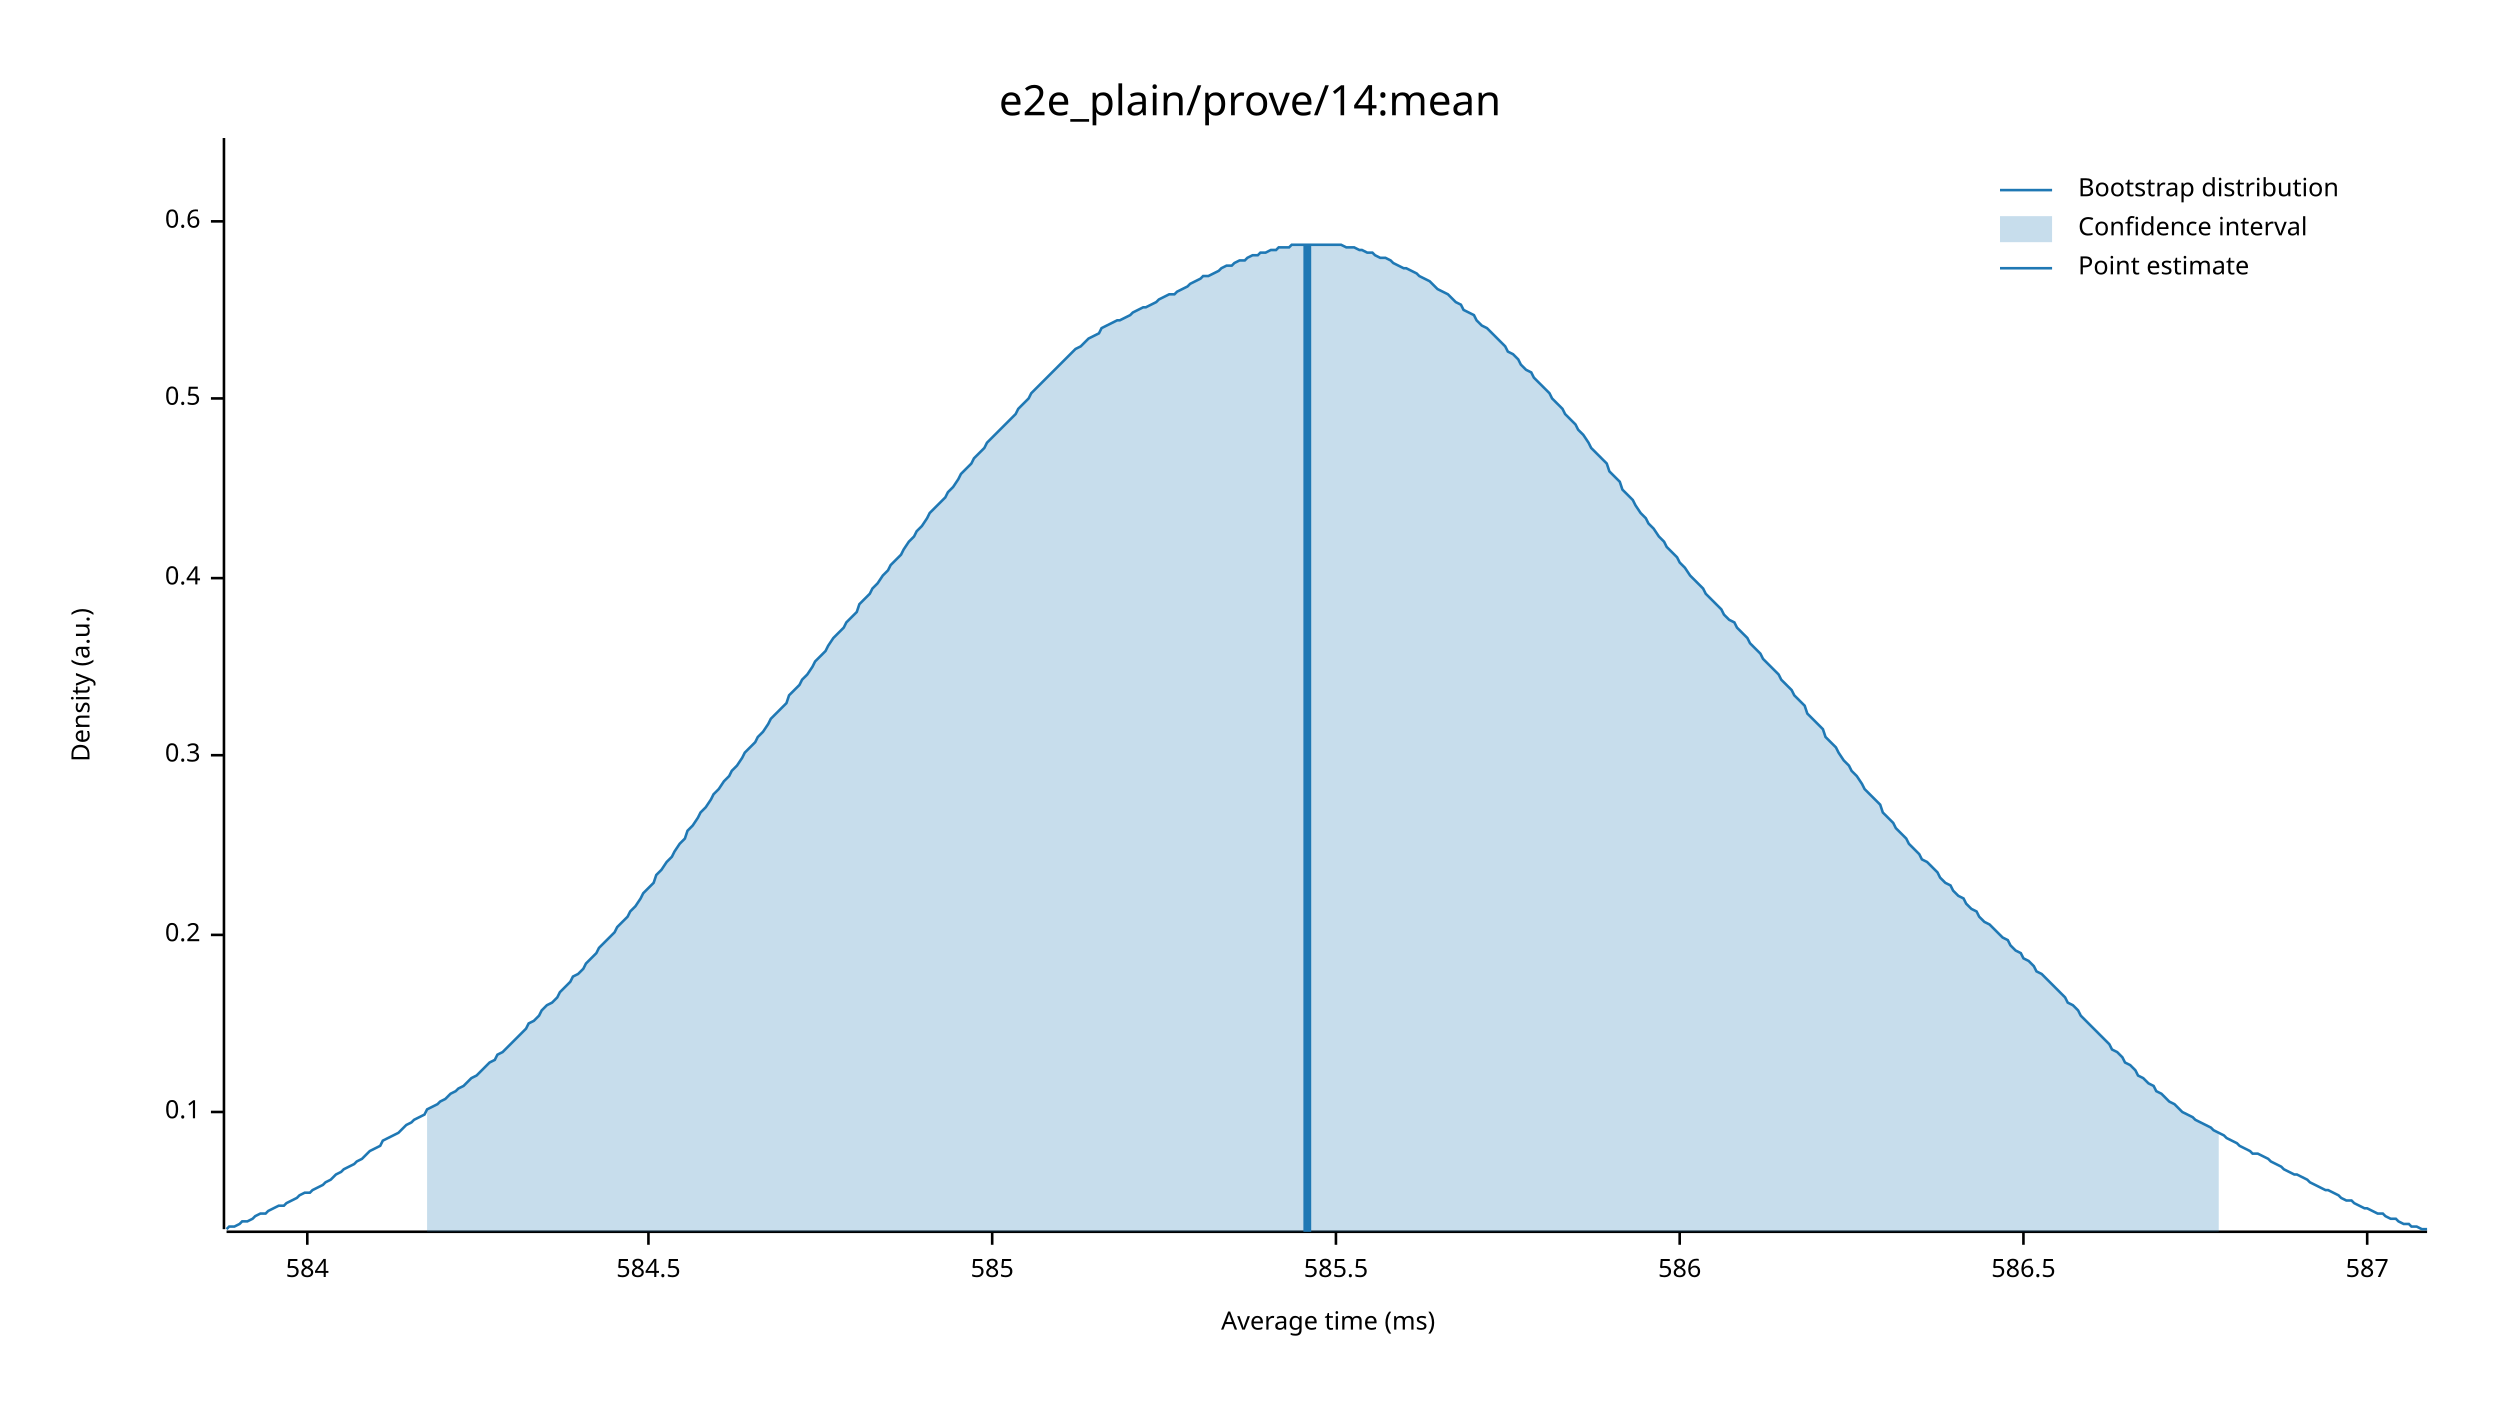
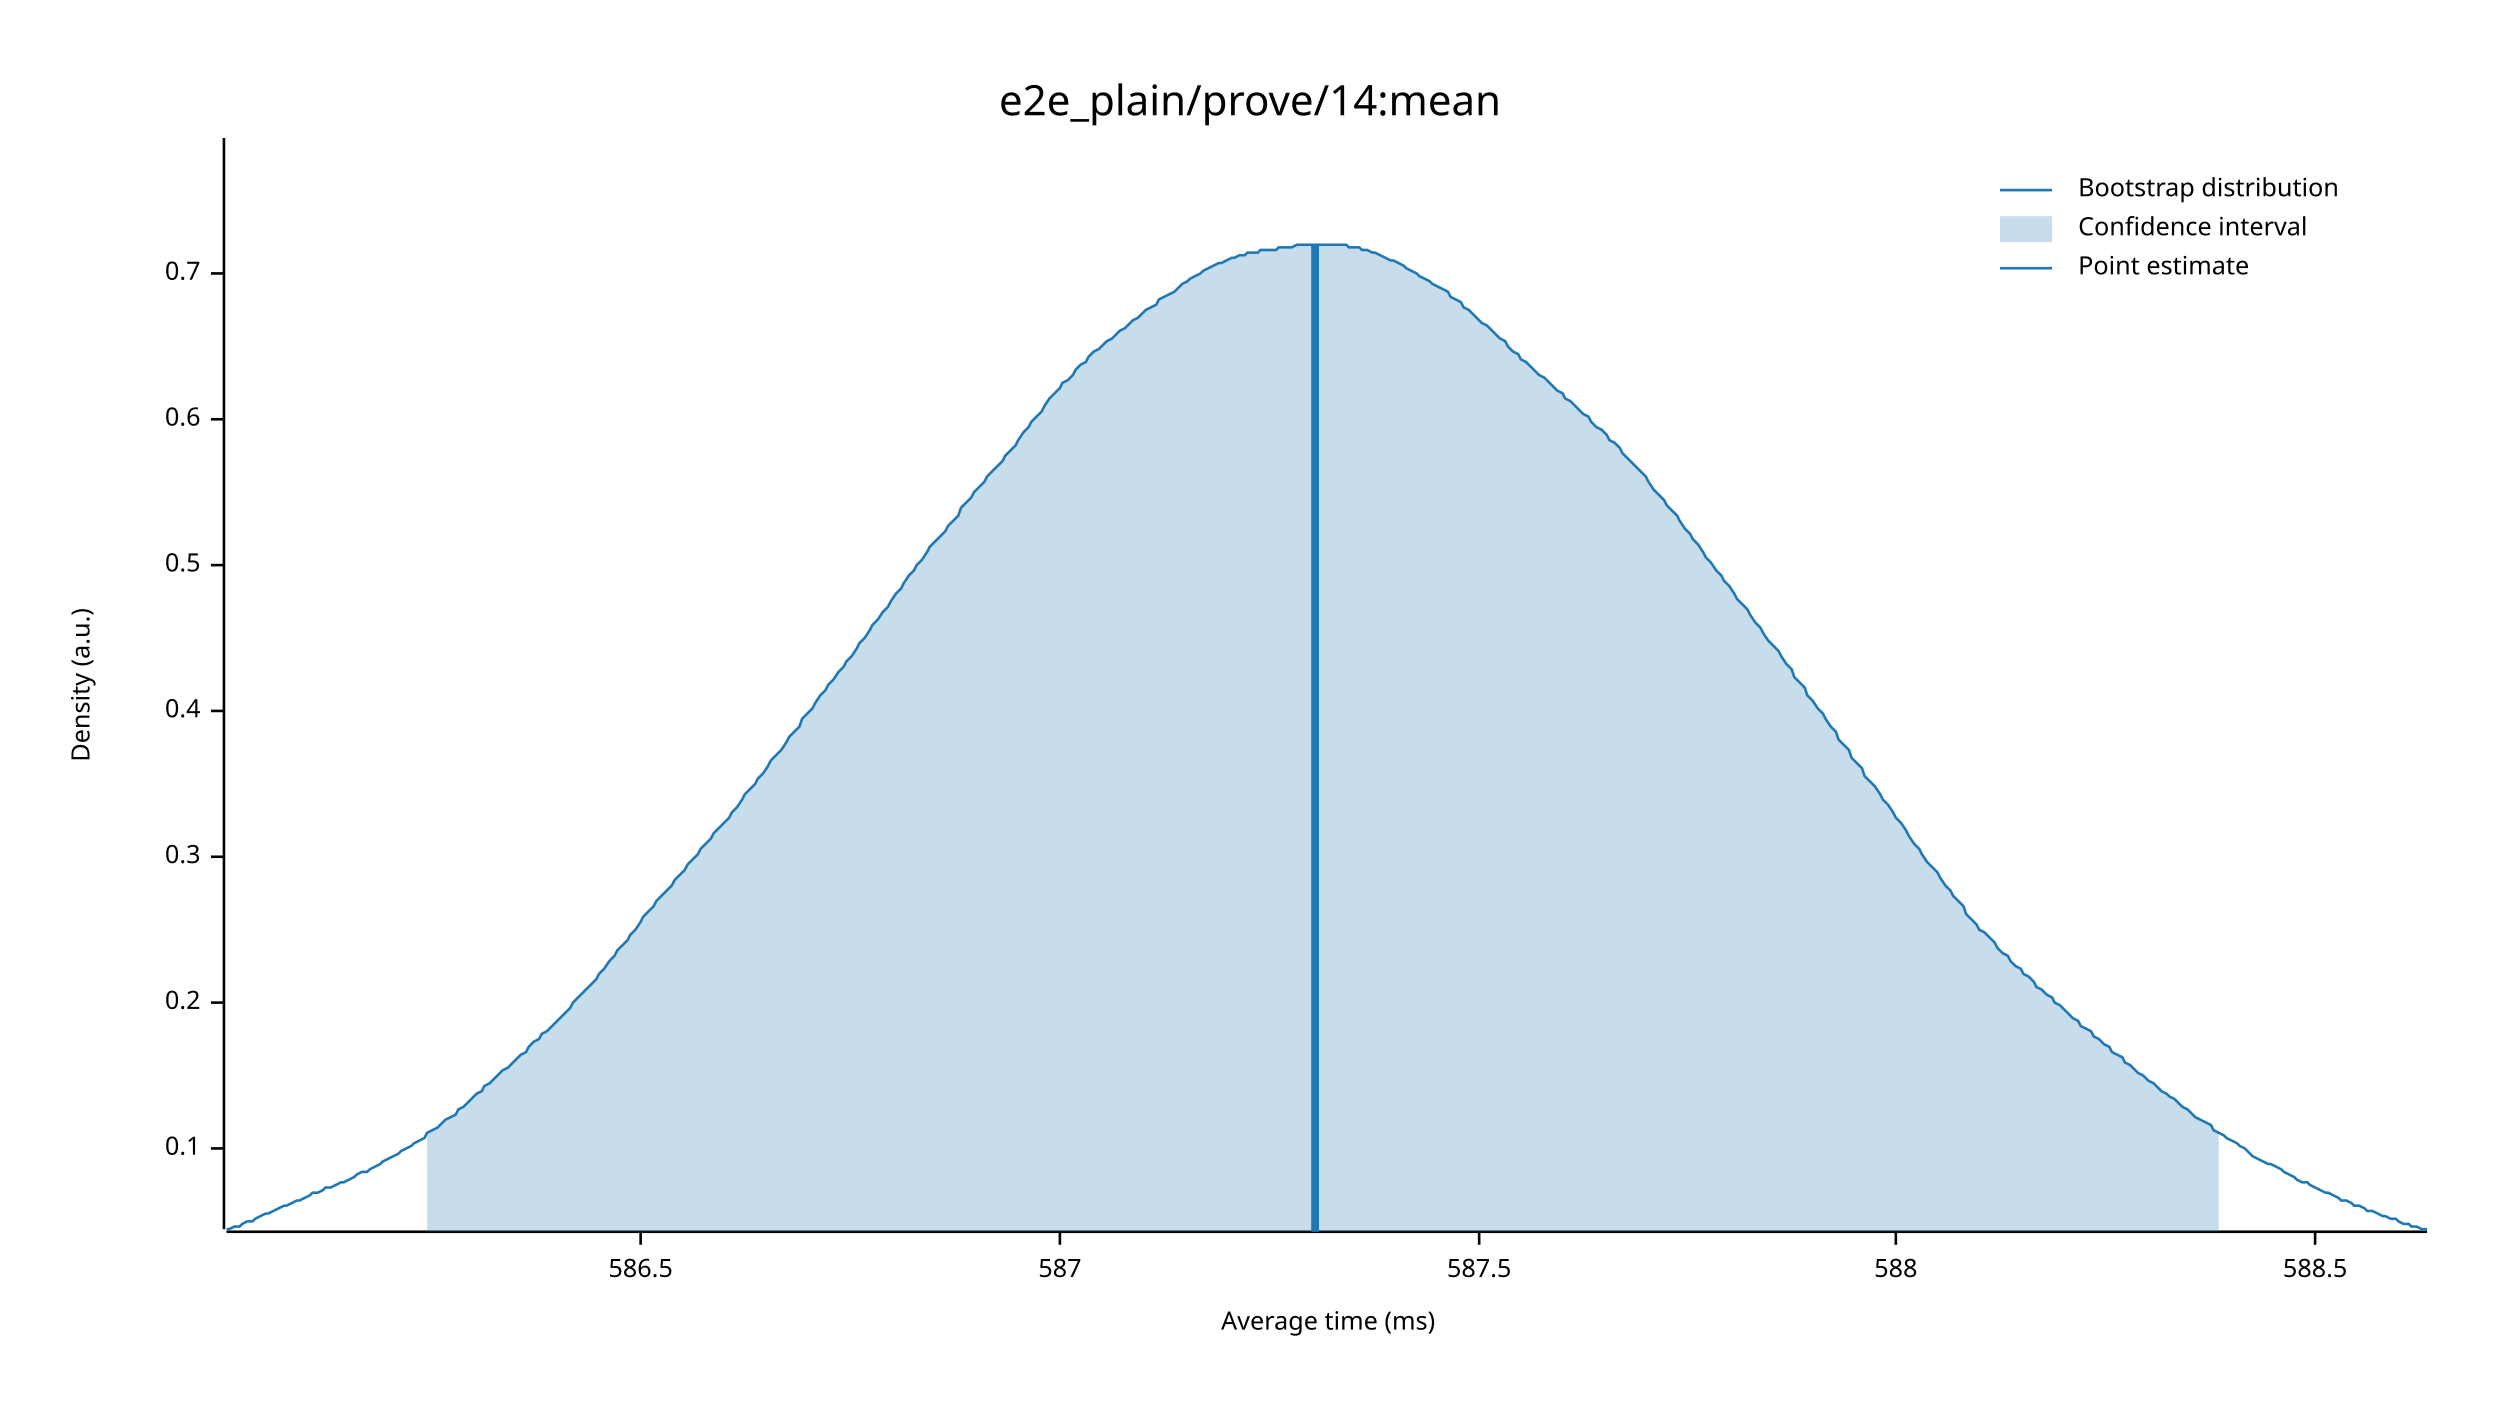
<svg xmlns="http://www.w3.org/2000/svg" width="960" height="540" viewBox="0 0 960 540">
  <text x="480" y="32" dy="0.76em" text-anchor="middle" font-family="sans-serif" font-size="16.129" opacity="1" fill="#000000">
e2e_plain/prove/14:mean
</text>
  <text x="27" y="263" dy="0.76em" text-anchor="middle" font-family="sans-serif" font-size="9.677" opacity="1" fill="#000000" transform="rotate(270, 27, 263)">
Density (a.u.)
</text>
  <text x="510" y="513" dy="-0.5ex" text-anchor="middle" font-family="sans-serif" font-size="9.677" opacity="1" fill="#000000">
Average time (ms)
</text>
  <polyline fill="none" opacity="1" stroke="#000000" stroke-width="1" points="86,53 86,472 " />
-   <text x="77" y="427" dy="0.5ex" text-anchor="end" font-family="sans-serif" font-size="9.677" opacity="1" fill="#000000">
+   <text x="77" y="441" dy="0.5ex" text-anchor="end" font-family="sans-serif" font-size="9.677" opacity="1" fill="#000000">
0.1
</text>
-   <polyline fill="none" opacity="1" stroke="#000000" stroke-width="1" points="81,427 86,427 " />
-   <text x="77" y="359" dy="0.5ex" text-anchor="end" font-family="sans-serif" font-size="9.677" opacity="1" fill="#000000">
+   <polyline fill="none" opacity="1" stroke="#000000" stroke-width="1" points="81,441 86,441 " />
+   <text x="77" y="385" dy="0.5ex" text-anchor="end" font-family="sans-serif" font-size="9.677" opacity="1" fill="#000000">
0.2
</text>
-   <polyline fill="none" opacity="1" stroke="#000000" stroke-width="1" points="81,359 86,359 " />
-   <text x="77" y="290" dy="0.5ex" text-anchor="end" font-family="sans-serif" font-size="9.677" opacity="1" fill="#000000">
+   <polyline fill="none" opacity="1" stroke="#000000" stroke-width="1" points="81,385 86,385 " />
+   <text x="77" y="329" dy="0.5ex" text-anchor="end" font-family="sans-serif" font-size="9.677" opacity="1" fill="#000000">
0.3
</text>
-   <polyline fill="none" opacity="1" stroke="#000000" stroke-width="1" points="81,290 86,290 " />
-   <text x="77" y="222" dy="0.5ex" text-anchor="end" font-family="sans-serif" font-size="9.677" opacity="1" fill="#000000">
+   <polyline fill="none" opacity="1" stroke="#000000" stroke-width="1" points="81,329 86,329 " />
+   <text x="77" y="273" dy="0.5ex" text-anchor="end" font-family="sans-serif" font-size="9.677" opacity="1" fill="#000000">
0.4
</text>
-   <polyline fill="none" opacity="1" stroke="#000000" stroke-width="1" points="81,222 86,222 " />
-   <text x="77" y="153" dy="0.5ex" text-anchor="end" font-family="sans-serif" font-size="9.677" opacity="1" fill="#000000">
+   <polyline fill="none" opacity="1" stroke="#000000" stroke-width="1" points="81,273 86,273 " />
+   <text x="77" y="217" dy="0.5ex" text-anchor="end" font-family="sans-serif" font-size="9.677" opacity="1" fill="#000000">
0.5
</text>
-   <polyline fill="none" opacity="1" stroke="#000000" stroke-width="1" points="81,153 86,153 " />
-   <text x="77" y="85" dy="0.5ex" text-anchor="end" font-family="sans-serif" font-size="9.677" opacity="1" fill="#000000">
+   <polyline fill="none" opacity="1" stroke="#000000" stroke-width="1" points="81,217 86,217 " />
+   <text x="77" y="161" dy="0.5ex" text-anchor="end" font-family="sans-serif" font-size="9.677" opacity="1" fill="#000000">
0.6
</text>
-   <polyline fill="none" opacity="1" stroke="#000000" stroke-width="1" points="81,85 86,85 " />
+   <polyline fill="none" opacity="1" stroke="#000000" stroke-width="1" points="81,161 86,161 " />
+   <text x="77" y="105" dy="0.5ex" text-anchor="end" font-family="sans-serif" font-size="9.677" opacity="1" fill="#000000">
+ 0.7
+ </text>
+   <polyline fill="none" opacity="1" stroke="#000000" stroke-width="1" points="81,105 86,105 " />
  <polyline fill="none" opacity="1" stroke="#000000" stroke-width="1" points="87,473 932,473 " />
-   <text x="118" y="483" dy="0.76em" text-anchor="middle" font-family="sans-serif" font-size="9.677" opacity="1" fill="#000000">
- 584
- </text>
-   <polyline fill="none" opacity="1" stroke="#000000" stroke-width="1" points="118,473 118,478 " />
-   <text x="249" y="483" dy="0.76em" text-anchor="middle" font-family="sans-serif" font-size="9.677" opacity="1" fill="#000000">
- 584.5
- </text>
-   <polyline fill="none" opacity="1" stroke="#000000" stroke-width="1" points="249,473 249,478 " />
-   <text x="381" y="483" dy="0.76em" text-anchor="middle" font-family="sans-serif" font-size="9.677" opacity="1" fill="#000000">
- 585
- </text>
-   <polyline fill="none" opacity="1" stroke="#000000" stroke-width="1" points="381,473 381,478 " />
-   <text x="513" y="483" dy="0.76em" text-anchor="middle" font-family="sans-serif" font-size="9.677" opacity="1" fill="#000000">
- 585.5
- </text>
-   <polyline fill="none" opacity="1" stroke="#000000" stroke-width="1" points="513,473 513,478 " />
-   <text x="645" y="483" dy="0.76em" text-anchor="middle" font-family="sans-serif" font-size="9.677" opacity="1" fill="#000000">
- 586
- </text>
-   <polyline fill="none" opacity="1" stroke="#000000" stroke-width="1" points="645,473 645,478 " />
-   <text x="777" y="483" dy="0.76em" text-anchor="middle" font-family="sans-serif" font-size="9.677" opacity="1" fill="#000000">
+   <text x="246" y="483" dy="0.76em" text-anchor="middle" font-family="sans-serif" font-size="9.677" opacity="1" fill="#000000">
586.5
</text>
-   <polyline fill="none" opacity="1" stroke="#000000" stroke-width="1" points="777,473 777,478 " />
-   <text x="909" y="483" dy="0.76em" text-anchor="middle" font-family="sans-serif" font-size="9.677" opacity="1" fill="#000000">
+   <polyline fill="none" opacity="1" stroke="#000000" stroke-width="1" points="246,473 246,478 " />
+   <text x="407" y="483" dy="0.76em" text-anchor="middle" font-family="sans-serif" font-size="9.677" opacity="1" fill="#000000">
587
</text>
-   <polyline fill="none" opacity="1" stroke="#000000" stroke-width="1" points="909,473 909,478 " />
-   <polyline fill="none" opacity="1" stroke="#1F78B4" stroke-width="1" points="87,472 88,471 90,471 92,470 93,469 95,469 97,468 98,467 100,466 102,466 103,465 105,464 107,463 109,463 110,462 112,461 114,460 115,459 117,458 119,458 120,457 122,456 124,455 125,454 127,453 129,451 131,450 132,449 134,448 136,447 137,446 139,445 141,443 142,442 144,441 146,440 147,438 149,437 151,436 153,435 154,434 156,432 158,431 159,430 161,429 163,428 164,426 166,425 168,424 169,423 171,422 173,420 175,419 176,418 178,417 180,415 181,414 183,413 185,411 186,410 188,408 190,407 191,405 193,404 195,402 197,400 198,399 200,397 202,395 203,393 205,392 207,390 208,388 210,386 212,385 214,383 215,381 217,379 219,377 220,375 222,374 224,372 225,370 227,368 229,366 230,364 232,362 234,360 236,358 237,356 239,354 241,352 242,350 244,348 246,345 247,343 249,341 251,339 252,336 254,334 256,331 258,329 259,327 261,324 263,322 264,319 266,317 268,314 269,312 271,310 273,307 274,305 276,303 278,300 280,298 281,296 283,294 285,291 286,289 288,287 290,285 291,283 293,281 295,278 296,276 298,274 300,272 302,270 303,267 305,265 307,263 308,261 310,259 312,256 313,254 315,252 317,250 318,248 320,245 322,243 324,241 325,239 327,237 329,235 330,232 332,230 334,228 335,226 337,224 339,221 341,219 342,217 344,215 346,213 347,211 349,208 351,206 352,204 354,202 356,199 357,197 359,195 361,193 363,191 364,189 366,187 368,184 369,182 371,180 373,178 374,176 376,174 378,172 379,170 381,168 383,166 385,164 386,163 388,161 390,159 391,157 393,155 395,153 396,151 398,149 400,147 401,146 403,144 405,142 407,140 408,139 410,137 412,135 413,134 415,133 417,131 418,130 420,129 422,128 423,126 425,125 427,124 429,123 430,123 432,122 434,121 435,120 437,119 439,118 440,118 442,117 444,116 445,115 447,114 449,113 451,113 452,112 454,111 456,110 457,109 459,108 461,107 462,106 464,106 466,105 468,104 469,103 471,102 473,102 474,101 476,100 478,100 479,99 481,98 483,98 484,97 486,97 488,96 490,96 491,95 493,95 495,95 496,94 498,94 500,94 501,94 503,94 505,94 506,94 508,94 510,94 512,94 513,94 515,94 517,95 518,95 520,95 522,96 523,96 525,97 527,97 528,98 530,99 532,99 534,100 535,101 537,102 539,103 540,103 542,104 544,105 545,106 547,107 549,108 550,109 552,111 554,112 556,113 557,114 559,116 561,117 562,119 564,120 566,121 567,123 569,125 571,126 573,128 574,129 576,131 578,133 579,135 581,136 583,138 584,140 586,142 588,143 589,145 591,147 593,149 595,151 596,153 598,155 600,157 601,159 603,161 605,163 606,165 608,167 610,170 611,172 613,174 615,176 617,178 618,181 620,183 622,185 623,188 625,190 627,192 628,194 630,197 632,199 633,201 635,203 637,206 639,208 640,210 642,212 644,214 645,216 647,218 649,221 650,222 652,224 654,226 655,228 657,230 659,232 661,234 662,236 664,238 666,239 667,241 669,243 671,245 672,247 674,249 676,251 677,253 679,255 681,257 683,259 684,261 686,263 688,265 689,267 691,269 693,271 694,274 696,276 698,278 700,280 701,283 703,285 705,287 706,289 708,292 710,294 711,296 713,298 715,301 716,303 718,305 720,307 722,309 723,312 725,314 727,316 728,318 730,320 732,322 733,324 735,326 737,328 738,330 740,331 742,333 744,335 745,337 747,339 749,340 750,342 752,344 754,345 755,347 757,349 759,350 760,352 762,354 764,355 766,357 767,358 769,360 771,361 772,363 774,365 776,366 777,368 779,369 781,371 782,373 784,374 786,376 788,378 789,379 791,381 793,383 794,385 796,386 798,388 799,390 801,392 803,394 804,395 806,397 808,399 810,401 811,403 813,404 815,406 816,408 818,409 820,411 821,413 823,414 825,416 827,417 828,419 830,420 832,422 833,423 835,424 837,426 838,427 840,428 842,429 843,430 845,431 847,432 849,433 850,434 852,435 854,436 855,437 857,438 859,439 860,440 862,441 864,442 865,443 867,443 869,444 871,445 872,446 874,447 876,448 877,449 879,450 881,451 882,451 884,452 886,453 887,454 889,455 891,456 893,457 894,457 896,458 898,459 899,460 901,461 903,461 904,462 906,463 908,464 909,464 911,465 913,466 915,466 916,467 918,468 920,468 921,469 923,470 925,470 926,471 928,471 930,472 932,472 " />
-   <polygon opacity="0.25" fill="#1F78B4" points="164,426 166,425 168,424 169,423 171,422 173,420 175,419 176,418 178,417 180,415 181,414 183,413 185,411 186,410 188,408 190,407 191,405 193,404 195,402 197,400 198,399 200,397 202,395 203,393 205,392 207,390 208,388 210,386 212,385 214,383 215,381 217,379 219,377 220,375 222,374 224,372 225,370 227,368 229,366 230,364 232,362 234,360 236,358 237,356 239,354 241,352 242,350 244,348 246,345 247,343 249,341 251,339 252,336 254,334 256,331 258,329 259,327 261,324 263,322 264,319 266,317 268,314 269,312 271,310 273,307 274,305 276,303 278,300 280,298 281,296 283,294 285,291 286,289 288,287 290,285 291,283 293,281 295,278 296,276 298,274 300,272 302,270 303,267 305,265 307,263 308,261 310,259 312,256 313,254 315,252 317,250 318,248 320,245 322,243 324,241 325,239 327,237 329,235 330,232 332,230 334,228 335,226 337,224 339,221 341,219 342,217 344,215 346,213 347,211 349,208 351,206 352,204 354,202 356,199 357,197 359,195 361,193 363,191 364,189 366,187 368,184 369,182 371,180 373,178 374,176 376,174 378,172 379,170 381,168 383,166 385,164 386,163 388,161 390,159 391,157 393,155 395,153 396,151 398,149 400,147 401,146 403,144 405,142 407,140 408,139 410,137 412,135 413,134 415,133 417,131 418,130 420,129 422,128 423,126 425,125 427,124 429,123 430,123 432,122 434,121 435,120 437,119 439,118 440,118 442,117 444,116 445,115 447,114 449,113 451,113 452,112 454,111 456,110 457,109 459,108 461,107 462,106 464,106 466,105 468,104 469,103 471,102 473,102 474,101 476,100 478,100 479,99 481,98 483,98 484,97 486,97 488,96 490,96 491,95 493,95 495,95 496,94 498,94 500,94 501,94 503,94 505,94 506,94 508,94 510,94 512,94 513,94 515,94 517,95 518,95 520,95 522,96 523,96 525,97 527,97 528,98 530,99 532,99 534,100 535,101 537,102 539,103 540,103 542,104 544,105 545,106 547,107 549,108 550,109 552,111 554,112 556,113 557,114 559,116 561,117 562,119 564,120 566,121 567,123 569,125 571,126 573,128 574,129 576,131 578,133 579,135 581,136 583,138 584,140 586,142 588,143 589,145 591,147 593,149 595,151 596,153 598,155 600,157 601,159 603,161 605,163 606,165 608,167 610,170 611,172 613,174 615,176 617,178 618,181 620,183 622,185 623,188 625,190 627,192 628,194 630,197 632,199 633,201 635,203 637,206 639,208 640,210 642,212 644,214 645,216 647,218 649,221 650,222 652,224 654,226 655,228 657,230 659,232 661,234 662,236 664,238 666,239 667,241 669,243 671,245 672,247 674,249 676,251 677,253 679,255 681,257 683,259 684,261 686,263 688,265 689,267 691,269 693,271 694,274 696,276 698,278 700,280 701,283 703,285 705,287 706,289 708,292 710,294 711,296 713,298 715,301 716,303 718,305 720,307 722,309 723,312 725,314 727,316 728,318 730,320 732,322 733,324 735,326 737,328 738,330 740,331 742,333 744,335 745,337 747,339 749,340 750,342 752,344 754,345 755,347 757,349 759,350 760,352 762,354 764,355 766,357 767,358 769,360 771,361 772,363 774,365 776,366 777,368 779,369 781,371 782,373 784,374 786,376 788,378 789,379 791,381 793,383 794,385 796,386 798,388 799,390 801,392 803,394 804,395 806,397 808,399 810,401 811,403 813,404 815,406 816,408 818,409 820,411 821,413 823,414 825,416 827,417 828,419 830,420 832,422 833,423 835,424 837,426 838,427 840,428 842,429 843,430 845,431 847,432 849,433 850,434 852,435 852,473 164,473 " />
-   <polyline fill="none" opacity="1" stroke="#1F78B4" stroke-width="3" points="502,473 502,94 " />
+   <polyline fill="none" opacity="1" stroke="#000000" stroke-width="1" points="407,473 407,478 " />
+   <text x="568" y="483" dy="0.76em" text-anchor="middle" font-family="sans-serif" font-size="9.677" opacity="1" fill="#000000">
+ 587.5
+ </text>
+   <polyline fill="none" opacity="1" stroke="#000000" stroke-width="1" points="568,473 568,478 " />
+   <text x="728" y="483" dy="0.76em" text-anchor="middle" font-family="sans-serif" font-size="9.677" opacity="1" fill="#000000">
+ 588
+ </text>
+   <polyline fill="none" opacity="1" stroke="#000000" stroke-width="1" points="728,473 728,478 " />
+   <text x="889" y="483" dy="0.76em" text-anchor="middle" font-family="sans-serif" font-size="9.677" opacity="1" fill="#000000">
+ 588.5
+ </text>
+   <polyline fill="none" opacity="1" stroke="#000000" stroke-width="1" points="889,473 889,478 " />
+   <polyline fill="none" opacity="1" stroke="#1F78B4" stroke-width="1" points="87,472 88,472 90,471 92,471 93,470 95,469 97,469 98,468 100,467 102,466 103,466 105,465 107,464 109,463 110,463 112,462 114,461 115,461 117,460 119,459 120,458 122,458 124,457 125,456 127,456 129,455 131,454 132,454 134,453 136,452 137,451 139,450 141,450 142,449 144,448 146,447 147,446 149,445 151,444 153,443 154,442 156,441 158,440 159,439 161,438 163,437 164,435 166,434 168,433 169,432 171,430 173,429 175,428 176,426 178,425 180,423 181,422 183,420 185,419 186,417 188,416 190,414 191,413 193,411 195,410 197,408 198,407 200,405 202,404 203,402 205,400 207,399 208,397 210,396 212,394 214,392 215,391 217,389 219,387 220,385 222,383 224,381 225,380 227,378 229,376 230,374 232,372 234,369 236,367 237,365 239,363 241,361 242,359 244,357 246,354 247,352 249,350 251,348 252,346 254,344 256,342 258,340 259,338 261,336 263,334 264,332 266,330 268,328 269,326 271,324 273,322 274,320 276,318 278,316 280,314 281,312 283,310 285,307 286,305 288,303 290,301 291,299 293,297 295,294 296,292 298,290 300,288 302,285 303,283 305,281 307,279 308,276 310,274 312,272 313,270 315,267 317,265 318,263 320,261 322,258 324,256 325,254 327,252 329,249 330,247 332,245 334,242 335,240 337,238 339,235 341,233 342,231 344,228 346,226 347,224 349,221 351,219 352,217 354,215 356,212 357,210 359,208 361,206 363,204 364,202 366,200 368,198 369,195 371,193 373,191 374,189 376,187 378,185 379,183 381,181 383,179 385,177 386,175 388,173 390,171 391,169 393,166 395,164 396,162 398,160 400,158 401,156 403,153 405,151 407,149 408,147 410,146 412,144 413,142 415,140 417,139 418,137 420,135 422,134 423,133 425,131 427,130 429,128 430,127 432,126 434,124 435,123 437,122 439,120 440,119 442,118 444,117 445,115 447,114 449,113 451,112 452,111 454,109 456,108 457,107 459,106 461,105 462,104 464,103 466,102 468,101 469,101 471,100 473,99 474,99 476,98 478,98 479,97 481,97 483,97 484,96 486,96 488,96 490,96 491,95 493,95 495,95 496,95 498,94 500,94 501,94 503,94 505,94 506,94 508,94 510,94 512,94 513,94 515,94 517,94 518,95 520,95 522,95 523,96 525,96 527,97 528,97 530,98 532,99 534,100 535,100 537,101 539,102 540,103 542,104 544,105 545,106 547,107 549,108 550,109 552,110 554,111 556,112 557,114 559,115 561,116 562,118 564,119 566,121 567,122 569,124 571,125 573,127 574,128 576,130 578,131 579,133 581,135 583,136 584,138 586,139 588,141 589,142 591,144 593,145 595,147 596,148 598,150 600,151 601,153 603,154 605,156 606,157 608,159 610,160 611,162 613,164 615,165 617,167 618,169 620,170 622,172 623,174 625,176 627,178 628,179 630,181 632,183 633,185 635,188 637,190 639,192 640,194 642,196 644,198 645,200 647,203 649,205 650,207 652,209 654,212 655,214 657,216 659,219 661,221 662,223 664,225 666,228 667,230 669,232 671,234 672,236 674,239 676,241 677,243 679,246 681,248 683,250 684,252 686,255 688,257 689,260 691,262 693,264 694,267 696,269 698,272 700,274 701,276 703,279 705,281 706,284 708,286 710,288 711,291 713,293 715,295 716,298 718,300 720,302 722,305 723,307 725,309 727,312 728,314 730,316 732,319 733,321 735,324 737,326 738,328 740,331 742,333 744,335 745,337 747,340 749,342 750,344 752,346 754,348 755,351 757,353 759,355 760,357 762,358 764,360 766,362 767,364 769,366 771,367 772,369 774,371 776,372 777,374 779,375 781,377 782,379 784,380 786,382 788,383 789,385 791,386 793,388 794,389 796,391 798,392 799,394 801,395 803,396 804,398 806,399 808,401 810,402 811,404 813,405 815,406 816,408 818,409 820,411 821,412 823,413 825,415 827,416 828,417 830,419 832,420 833,421 835,422 837,424 838,425 840,426 842,428 843,429 845,430 847,431 849,432 850,434 852,435 854,436 855,437 857,438 859,439 860,440 862,441 864,443 865,444 867,445 869,446 871,447 872,447 874,448 876,449 877,450 879,451 881,452 882,453 884,454 886,454 887,455 889,456 891,457 893,458 894,458 896,459 898,460 899,461 901,461 903,462 904,463 906,463 908,464 909,465 911,465 913,466 915,467 916,467 918,468 920,468 921,469 923,470 925,470 926,471 928,471 930,472 932,472 " />
+   <polygon opacity="0.25" fill="#1F78B4" points="164,435 166,434 168,433 169,432 171,430 173,429 175,428 176,426 178,425 180,423 181,422 183,420 185,419 186,417 188,416 190,414 191,413 193,411 195,410 197,408 198,407 200,405 202,404 203,402 205,400 207,399 208,397 210,396 212,394 214,392 215,391 217,389 219,387 220,385 222,383 224,381 225,380 227,378 229,376 230,374 232,372 234,369 236,367 237,365 239,363 241,361 242,359 244,357 246,354 247,352 249,350 251,348 252,346 254,344 256,342 258,340 259,338 261,336 263,334 264,332 266,330 268,328 269,326 271,324 273,322 274,320 276,318 278,316 280,314 281,312 283,310 285,307 286,305 288,303 290,301 291,299 293,297 295,294 296,292 298,290 300,288 302,285 303,283 305,281 307,279 308,276 310,274 312,272 313,270 315,267 317,265 318,263 320,261 322,258 324,256 325,254 327,252 329,249 330,247 332,245 334,242 335,240 337,238 339,235 341,233 342,231 344,228 346,226 347,224 349,221 351,219 352,217 354,215 356,212 357,210 359,208 361,206 363,204 364,202 366,200 368,198 369,195 371,193 373,191 374,189 376,187 378,185 379,183 381,181 383,179 385,177 386,175 388,173 390,171 391,169 393,166 395,164 396,162 398,160 400,158 401,156 403,153 405,151 407,149 408,147 410,146 412,144 413,142 415,140 417,139 418,137 420,135 422,134 423,133 425,131 427,130 429,128 430,127 432,126 434,124 435,123 437,122 439,120 440,119 442,118 444,117 445,115 447,114 449,113 451,112 452,111 454,109 456,108 457,107 459,106 461,105 462,104 464,103 466,102 468,101 469,101 471,100 473,99 474,99 476,98 478,98 479,97 481,97 483,97 484,96 486,96 488,96 490,96 491,95 493,95 495,95 496,95 498,94 500,94 501,94 503,94 505,94 506,94 508,94 510,94 512,94 513,94 515,94 517,94 518,95 520,95 522,95 523,96 525,96 527,97 528,97 530,98 532,99 534,100 535,100 537,101 539,102 540,103 542,104 544,105 545,106 547,107 549,108 550,109 552,110 554,111 556,112 557,114 559,115 561,116 562,118 564,119 566,121 567,122 569,124 571,125 573,127 574,128 576,130 578,131 579,133 581,135 583,136 584,138 586,139 588,141 589,142 591,144 593,145 595,147 596,148 598,150 600,151 601,153 603,154 605,156 606,157 608,159 610,160 611,162 613,164 615,165 617,167 618,169 620,170 622,172 623,174 625,176 627,178 628,179 630,181 632,183 633,185 635,188 637,190 639,192 640,194 642,196 644,198 645,200 647,203 649,205 650,207 652,209 654,212 655,214 657,216 659,219 661,221 662,223 664,225 666,228 667,230 669,232 671,234 672,236 674,239 676,241 677,243 679,246 681,248 683,250 684,252 686,255 688,257 689,260 691,262 693,264 694,267 696,269 698,272 700,274 701,276 703,279 705,281 706,284 708,286 710,288 711,291 713,293 715,295 716,298 718,300 720,302 722,305 723,307 725,309 727,312 728,314 730,316 732,319 733,321 735,324 737,326 738,328 740,331 742,333 744,335 745,337 747,340 749,342 750,344 752,346 754,348 755,351 757,353 759,355 760,357 762,358 764,360 766,362 767,364 769,366 771,367 772,369 774,371 776,372 777,374 779,375 781,377 782,379 784,380 786,382 788,383 789,385 791,386 793,388 794,389 796,391 798,392 799,394 801,395 803,396 804,398 806,399 808,401 810,402 811,404 813,405 815,406 816,408 818,409 820,411 821,412 823,413 825,415 827,416 828,417 830,419 832,420 833,421 835,422 837,424 838,425 840,426 842,428 843,429 845,430 847,431 849,432 850,434 852,435 852,473 164,473 " />
+   <polyline fill="none" opacity="1" stroke="#1F78B4" stroke-width="3" points="505,473 505,94 " />
  <text x="798" y="68" dy="0.76em" text-anchor="start" font-family="sans-serif" font-size="9.677" opacity="1" fill="#000000">
Bootstrap distribution
</text>
  <text x="798" y="83" dy="0.76em" text-anchor="start" font-family="sans-serif" font-size="9.677" opacity="1" fill="#000000">
Confidence interval
</text>
  <text x="798" y="98" dy="0.76em" text-anchor="start" font-family="sans-serif" font-size="9.677" opacity="1" fill="#000000">
Point estimate
</text>
  <polyline fill="none" opacity="1" stroke="#1F78B4" stroke-width="1" points="768,73 788,73 " />
  <rect x="768" y="83" width="20" height="10" opacity="0.25" fill="#1F78B4" stroke="none" />
  <polyline fill="none" opacity="1" stroke="#1F78B4" stroke-width="1" points="768,103 788,103 " />
</svg>
